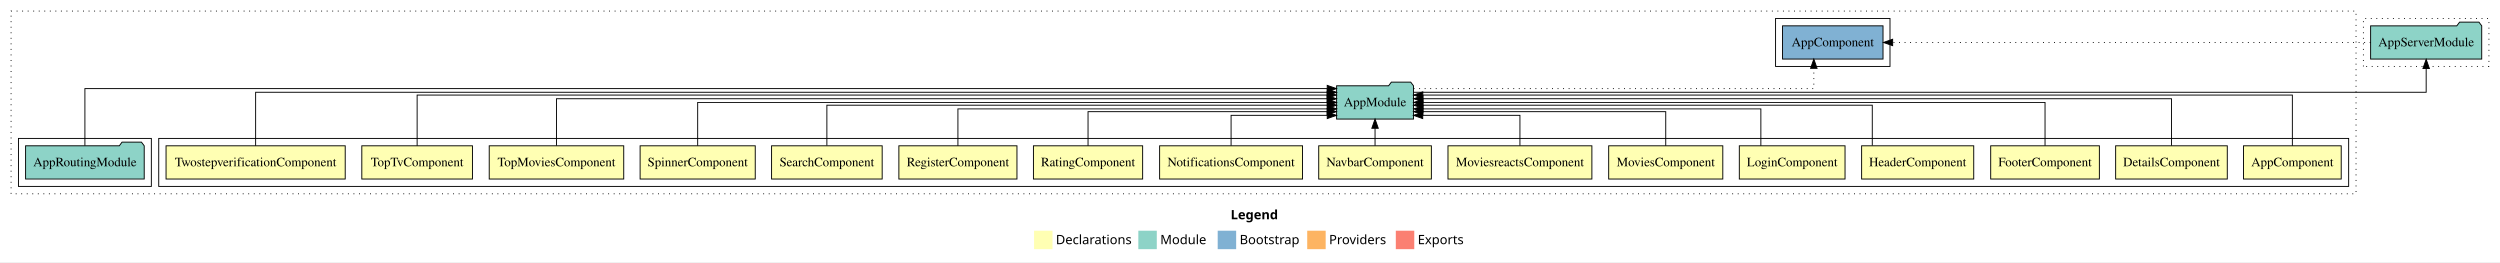
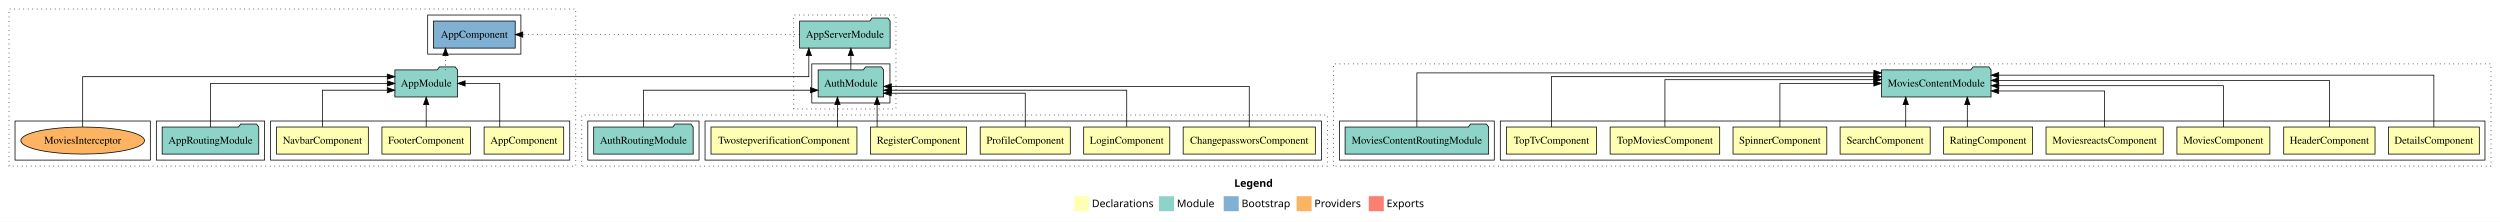
- <svg xmlns="http://www.w3.org/2000/svg" width="2709pt" height="284pt" viewBox="0.00 0.00 2709.00 284.00">
-   <g id="graph0" class="graph" transform="scale(1 1) rotate(0) translate(4 280)">
-     <polygon fill="white" stroke="transparent" points="-4,4 -4,-280 2705,-280 2705,4 -4,4" />
-     <text text-anchor="start" x="1329.51" y="-42.4" font-family="Times-12" font-weight="bold" font-size="14.00">Legend</text>
-     <polygon fill="#ffffb3" stroke="transparent" points="1116.5,-10 1116.5,-30 1136.5,-30 1136.5,-10 1116.5,-10" />
-     <text text-anchor="start" x="1140.13" y="-15.4" font-family="Times-12" font-size="14.00">  Declarations</text>
-     <polygon fill="#8dd3c7" stroke="transparent" points="1229.5,-10 1229.5,-30 1249.5,-30 1249.5,-10 1229.5,-10" />
-     <text text-anchor="start" x="1253.23" y="-15.4" font-family="Times-12" font-size="14.00">  Module</text>
-     <polygon fill="#80b1d3" stroke="transparent" points="1315.5,-10 1315.5,-30 1335.5,-30 1335.5,-10 1315.5,-10" />
-     <text text-anchor="start" x="1339.28" y="-15.4" font-family="Times-12" font-size="14.00">  Bootstrap</text>
-     <polygon fill="#fdb462" stroke="transparent" points="1412.5,-10 1412.5,-30 1432.5,-30 1432.5,-10 1412.5,-10" />
-     <text text-anchor="start" x="1436.17" y="-15.4" font-family="Times-12" font-size="14.00">  Providers</text>
-     <polygon fill="#fb8072" stroke="transparent" points="1508.5,-10 1508.5,-30 1528.5,-30 1528.5,-10 1508.5,-10" />
-     <text text-anchor="start" x="1532.23" y="-15.4" font-family="Times-12" font-size="14.00">  Exports</text>
+ <svg xmlns="http://www.w3.org/2000/svg" width="3326pt" height="295pt" viewBox="0.00 0.00 3326.00 295.00">
+   <g id="graph0" class="graph" transform="scale(1 1) rotate(0) translate(4 291)">
+     <polygon fill="white" stroke="transparent" points="-4,4 -4,-291 3322,-291 3322,4 -4,4" />
+     <text text-anchor="start" x="1638.01" y="-42.4" font-family="Times-12" font-weight="bold" font-size="14.00">Legend</text>
+     <polygon fill="#ffffb3" stroke="transparent" points="1425,-10 1425,-30 1445,-30 1445,-10 1425,-10" />
+     <text text-anchor="start" x="1448.63" y="-15.4" font-family="Times-12" font-size="14.00">  Declarations</text>
+     <polygon fill="#8dd3c7" stroke="transparent" points="1538,-10 1538,-30 1558,-30 1558,-10 1538,-10" />
+     <text text-anchor="start" x="1561.73" y="-15.4" font-family="Times-12" font-size="14.00">  Module</text>
+     <polygon fill="#80b1d3" stroke="transparent" points="1624,-10 1624,-30 1644,-30 1644,-10 1624,-10" />
+     <text text-anchor="start" x="1647.78" y="-15.4" font-family="Times-12" font-size="14.00">  Bootstrap</text>
+     <polygon fill="#fdb462" stroke="transparent" points="1721,-10 1721,-30 1741,-30 1741,-10 1721,-10" />
+     <text text-anchor="start" x="1744.67" y="-15.4" font-family="Times-12" font-size="14.00">  Providers</text>
+     <polygon fill="#fb8072" stroke="transparent" points="1817,-10 1817,-30 1837,-30 1837,-10 1817,-10" />
+     <text text-anchor="start" x="1840.73" y="-15.4" font-family="Times-12" font-size="14.00">  Exports</text>
    <g id="clust1" class="cluster">
-       <polygon fill="none" stroke="black" stroke-dasharray="1,5" points="8,-70 8,-268 2549,-268 2549,-70 8,-70" />
+       <polygon fill="none" stroke="black" stroke-dasharray="1,5" points="8,-70 8,-279 762,-279 762,-70 8,-70" />
    </g>
    <g id="clust2" class="cluster">
-       <polygon fill="none" stroke="black" points="168,-78 168,-130 2541,-130 2541,-78 168,-78" />
-     </g>
-     <g id="clust19" class="cluster">
-       <polygon fill="none" stroke="black" points="16,-78 16,-130 160,-130 160,-78 16,-78" />
-     </g>
-     <g id="clust21" class="cluster">
-       <polygon fill="none" stroke="black" points="1920,-208 1920,-260 2044,-260 2044,-208 1920,-208" />
+       <polygon fill="none" stroke="black" points="356,-78 356,-130 754,-130 754,-78 356,-78" />
+     </g>
+     <g id="clust6" class="cluster">
+       <polygon fill="none" stroke="black" points="204,-78 204,-130 348,-130 348,-78 204,-78" />
+     </g>
+     <g id="clust8" class="cluster">
+       <polygon fill="none" stroke="black" points="565,-219 565,-271 689,-271 689,-219 565,-219" />
+     </g>
+     <g id="clust9" class="cluster">
+       <polygon fill="none" stroke="black" points="16,-78 16,-130 196,-130 196,-78 16,-78" />
+     </g>
+     <g id="clust16" class="cluster">
+       <polygon fill="none" stroke="black" stroke-dasharray="1,5" points="1052,-146 1052,-271 1188,-271 1188,-146 1052,-146" />
+     </g>
+     <g id="clust18" class="cluster">
+       <polygon fill="none" stroke="black" points="1076,-154 1076,-206 1180,-206 1180,-154 1076,-154" />
+     </g>
+     <g id="clust22" class="cluster">
+       <polygon fill="none" stroke="black" stroke-dasharray="1,5" points="770,-70 770,-138 1762,-138 1762,-70 770,-70" />
+     </g>
+     <g id="clust23" class="cluster">
+       <polygon fill="none" stroke="black" points="934,-78 934,-130 1754,-130 1754,-78 934,-78" />
    </g>
    <g id="clust29" class="cluster">
-       <polygon fill="none" stroke="black" stroke-dasharray="1,5" points="2557,-208 2557,-260 2693,-260 2693,-208 2557,-208" />
+       <polygon fill="none" stroke="black" points="778,-78 778,-130 926,-130 926,-78 778,-78" />
+     </g>
+     <g id="clust39" class="cluster">
+       <polygon fill="none" stroke="black" stroke-dasharray="1,5" points="1770,-70 1770,-206 3310,-206 3310,-70 1770,-70" />
+     </g>
+     <g id="clust40" class="cluster">
+       <polygon fill="none" stroke="black" points="1992,-78 1992,-130 3302,-130 3302,-78 1992,-78" />
+     </g>
+     <g id="clust50" class="cluster">
+       <polygon fill="none" stroke="black" points="1778,-78 1778,-130 1984,-130 1984,-78 1778,-78" />
    </g>
    <g id="node1" class="node">
-       <polygon fill="#ffffb3" stroke="black" points="2532.94,-122 2427.06,-122 2427.06,-86 2532.94,-86 2532.94,-122" />
-       <text text-anchor="middle" x="2480" y="-99.8" font-family="Times,serif" font-size="14.00">AppComponent</text>
+       <polygon fill="#ffffb3" stroke="black" points="745.94,-122 640.06,-122 640.06,-86 745.94,-86 745.94,-122" />
+       <text text-anchor="middle" x="693" y="-99.8" font-family="Times,serif" font-size="14.00">AppComponent</text>
+     </g>
+     <g id="node4" class="node">
+       <polygon fill="#8dd3c7" stroke="black" points="604.66,-198 601.66,-202 580.66,-202 577.66,-198 521.34,-198 521.34,-162 604.66,-162 604.66,-198" />
+       <text text-anchor="middle" x="563" y="-175.8" font-family="Times,serif" font-size="14.00">AppModule</text>
+     </g>
+     <g id="edge1" class="edge">
+       <path fill="none" stroke="black" d="M660.88,-122.01C660.88,-144.49 660.88,-180 660.88,-180 660.88,-180 614.79,-180 614.79,-180" />
+       <polygon fill="black" stroke="black" points="614.79,-176.5 604.79,-180 614.79,-183.5 614.79,-176.5" />
+     </g>
+     <g id="node2" class="node">
+       <polygon fill="#ffffb3" stroke="black" points="621.88,-122 504.12,-122 504.12,-86 621.88,-86 621.88,-122" />
+       <text text-anchor="middle" x="563" y="-99.8" font-family="Times,serif" font-size="14.00">FooterComponent</text>
+     </g>
+     <g id="edge2" class="edge">
+       <path fill="none" stroke="black" d="M563,-122.01C563,-122.01 563,-151.85 563,-151.85" />
+       <polygon fill="black" stroke="black" points="559.5,-151.85 563,-161.85 566.5,-151.85 559.5,-151.85" />
+     </g>
+     <g id="node3" class="node">
+       <polygon fill="#ffffb3" stroke="black" points="486.03,-122 363.97,-122 363.97,-86 486.03,-86 486.03,-122" />
+       <text text-anchor="middle" x="425" y="-99.8" font-family="Times,serif" font-size="14.00">NavbarComponent</text>
+     </g>
+     <g id="edge3" class="edge">
+       <path fill="none" stroke="black" d="M425,-122.31C425,-142.15 425,-171 425,-171 425,-171 511.22,-171 511.22,-171" />
+       <polygon fill="black" stroke="black" points="511.22,-174.5 521.22,-171 511.22,-167.5 511.22,-174.5" />
+     </g>
+     <g id="node6" class="node">
+       <polygon fill="#80b1d3" stroke="black" points="681.44,-263 572.56,-263 572.56,-227 681.44,-227 681.44,-263" />
+       <text text-anchor="middle" x="627" y="-240.8" font-family="Times,serif" font-size="14.00">AppComponent </text>
+     </g>
+     <g id="edge5" class="edge">
+       <path fill="none" stroke="black" stroke-dasharray="1,5" d="M588.68,-198.11C588.68,-198.11 588.68,-216.99 588.68,-216.99" />
+       <polygon fill="black" stroke="black" points="585.18,-216.99 588.68,-226.99 592.18,-216.99 585.18,-216.99" />
+     </g>
+     <g id="node9" class="node">
+       <polygon fill="#8dd3c7" stroke="black" points="1180.19,-263 1177.19,-267 1156.19,-267 1153.19,-263 1059.81,-263 1059.81,-227 1180.19,-227 1180.19,-263" />
+       <text text-anchor="middle" x="1120" y="-240.8" font-family="Times,serif" font-size="14.00">AppServerModule</text>
+     </g>
+     <g id="edge7" class="edge">
+       <path fill="none" stroke="black" d="M604.66,-189C726.24,-189 1072.07,-189 1072.07,-189 1072.07,-189 1072.07,-216.97 1072.07,-216.97" />
+       <polygon fill="black" stroke="black" points="1068.57,-216.97 1072.07,-226.97 1075.57,-216.97 1068.57,-216.97" />
+     </g>
+     <g id="node5" class="node">
+       <polygon fill="#8dd3c7" stroke="black" points="340.27,-122 337.27,-126 316.27,-126 313.27,-122 211.73,-122 211.73,-86 340.27,-86 340.27,-122" />
+       <text text-anchor="middle" x="276" y="-99.8" font-family="Times,serif" font-size="14.00">AppRoutingModule</text>
+     </g>
+     <g id="edge4" class="edge">
+       <path fill="none" stroke="black" d="M276,-122.01C276,-144.49 276,-180 276,-180 276,-180 511.27,-180 511.27,-180" />
+       <polygon fill="black" stroke="black" points="511.27,-183.5 521.27,-180 511.27,-176.5 511.27,-183.5" />
+     </g>
+     <g id="node7" class="node">
+       <ellipse fill="#fdb462" stroke="black" cx="106" cy="-104" rx="82.22" ry="18" />
+       <text text-anchor="middle" x="106" y="-99.8" font-family="Times,serif" font-size="14.00">MoviesInterceptor</text>
+     </g>
+     <g id="edge6" class="edge">
+       <path fill="none" stroke="black" d="M106,-122.03C106,-146.98 106,-189 106,-189 106,-189 511.23,-189 511.23,-189" />
+       <polygon fill="black" stroke="black" points="511.23,-192.5 521.23,-189 511.23,-185.5 511.23,-192.5" />
+     </g>
+     <g id="node8" class="node">
+       <polygon fill="#8dd3c7" stroke="black" points="1171.55,-198 1168.55,-202 1147.55,-202 1144.55,-198 1084.45,-198 1084.45,-162 1171.55,-162 1171.55,-198" />
+       <text text-anchor="middle" x="1128" y="-175.8" font-family="Times,serif" font-size="14.00">AuthModule</text>
+     </g>
+     <g id="edge8" class="edge">
+       <path fill="none" stroke="black" d="M1128,-198.11C1128,-198.11 1128,-216.99 1128,-216.99" />
+       <polygon fill="black" stroke="black" points="1124.5,-216.99 1128,-226.99 1131.5,-216.99 1124.5,-216.99" />
+     </g>
+     <g id="edge9" class="edge">
+       <path fill="none" stroke="black" stroke-dasharray="1,5" d="M1059.55,-245C1059.55,-245 691.51,-245 691.51,-245" />
+       <polygon fill="black" stroke="black" points="691.51,-241.5 681.51,-245 691.51,-248.5 691.51,-241.5" />
+     </g>
+     <g id="node10" class="node">
+       <polygon fill="#ffffb3" stroke="black" points="1745.91,-122 1570.09,-122 1570.09,-86 1745.91,-86 1745.91,-122" />
+       <text text-anchor="middle" x="1658" y="-99.8" font-family="Times,serif" font-size="14.00">ChangepassworsComponent</text>
+     </g>
+     <g id="edge10" class="edge">
+       <path fill="none" stroke="black" d="M1658,-122.17C1658,-143.5 1658,-176 1658,-176 1658,-176 1181.82,-176 1181.82,-176" />
+       <polygon fill="black" stroke="black" points="1181.82,-172.5 1171.82,-176 1181.82,-179.5 1181.82,-172.5" />
+     </g>
+     <g id="node11" class="node">
+       <polygon fill="#ffffb3" stroke="black" points="1552.28,-122 1437.72,-122 1437.72,-86 1552.28,-86 1552.28,-122" />
+       <text text-anchor="middle" x="1495" y="-99.8" font-family="Times,serif" font-size="14.00">LoginComponent</text>
+     </g>
+     <g id="edge11" class="edge">
+       <path fill="none" stroke="black" d="M1495,-122.31C1495,-142.15 1495,-171 1495,-171 1495,-171 1181.9,-171 1181.9,-171" />
+       <polygon fill="black" stroke="black" points="1181.9,-167.5 1171.9,-171 1181.9,-174.5 1181.9,-167.5" />
+     </g>
+     <g id="node12" class="node">
+       <polygon fill="#ffffb3" stroke="black" points="1419.93,-122 1300.07,-122 1300.07,-86 1419.93,-86 1419.93,-122" />
+       <text text-anchor="middle" x="1360" y="-99.8" font-family="Times,serif" font-size="14.00">ProfileComponent</text>
+     </g>
+     <g id="edge12" class="edge">
+       <path fill="none" stroke="black" d="M1360,-122.22C1360,-140.83 1360,-167 1360,-167 1360,-167 1181.64,-167 1181.64,-167" />
+       <polygon fill="black" stroke="black" points="1181.64,-163.5 1171.64,-167 1181.64,-170.5 1181.64,-163.5" />
+     </g>
+     <g id="node13" class="node">
+       <polygon fill="#ffffb3" stroke="black" points="1281.98,-122 1154.02,-122 1154.02,-86 1281.98,-86 1281.98,-122" />
+       <text text-anchor="middle" x="1218" y="-99.8" font-family="Times,serif" font-size="14.00">RegisterComponent</text>
+     </g>
+     <g id="edge13" class="edge">
+       <path fill="none" stroke="black" d="M1162.89,-122.01C1162.89,-122.01 1162.89,-151.85 1162.89,-151.85" />
+       <polygon fill="black" stroke="black" points="1159.39,-151.85 1162.89,-161.85 1166.39,-151.85 1159.39,-151.85" />
+     </g>
+     <g id="node14" class="node">
+       <polygon fill="#ffffb3" stroke="black" points="1136.07,-122 941.93,-122 941.93,-86 1136.07,-86 1136.07,-122" />
+       <text text-anchor="middle" x="1039" y="-99.8" font-family="Times,serif" font-size="14.00">TwostepverificationComponent</text>
+     </g>
+     <g id="edge14" class="edge">
+       <path fill="none" stroke="black" d="M1110.13,-122.01C1110.13,-122.01 1110.13,-151.85 1110.13,-151.85" />
+       <polygon fill="black" stroke="black" points="1106.63,-151.85 1110.13,-161.85 1113.63,-151.85 1106.63,-151.85" />
+     </g>
+     <g id="node15" class="node">
+       <polygon fill="#8dd3c7" stroke="black" points="918.17,-122 915.17,-126 894.17,-126 891.17,-122 785.83,-122 785.83,-86 918.17,-86 918.17,-122" />
+       <text text-anchor="middle" x="852" y="-99.8" font-family="Times,serif" font-size="14.00">AuthRoutingModule</text>
+     </g>
+     <g id="edge15" class="edge">
+       <path fill="none" stroke="black" d="M852,-122.31C852,-142.15 852,-171 852,-171 852,-171 1074.27,-171 1074.27,-171" />
+       <polygon fill="black" stroke="black" points="1074.27,-174.5 1084.27,-171 1074.27,-167.5 1074.27,-174.5" />
+     </g>
+     <g id="node16" class="node">
+       <polygon fill="#ffffb3" stroke="black" points="3294.48,-122 3173.52,-122 3173.52,-86 3294.48,-86 3294.48,-122" />
+       <text text-anchor="middle" x="3234" y="-99.8" font-family="Times,serif" font-size="14.00">DetailsComponent</text>
+     </g>
+     <g id="node25" class="node">
+       <polygon fill="#8dd3c7" stroke="black" points="2644.88,-198 2641.88,-202 2620.88,-202 2617.88,-198 2499.12,-198 2499.12,-162 2644.88,-162 2644.88,-198" />
+       <text text-anchor="middle" x="2572" y="-175.8" font-family="Times,serif" font-size="14.00">MoviesContentModule</text>
+     </g>
+     <g id="edge16" class="edge">
+       <path fill="none" stroke="black" d="M3234,-122.03C3234,-147.51 3234,-191 3234,-191 3234,-191 2655.06,-191 2655.06,-191" />
+       <polygon fill="black" stroke="black" points="2655.06,-187.5 2645.06,-191 2655.06,-194.5 2655.06,-187.5" />
    </g>
    <g id="node17" class="node">
-       <polygon fill="#8dd3c7" stroke="black" points="1527.66,-187 1524.66,-191 1503.66,-191 1500.66,-187 1444.34,-187 1444.34,-151 1527.66,-151 1527.66,-187" />
-       <text text-anchor="middle" x="1486" y="-164.8" font-family="Times,serif" font-size="14.00">AppModule</text>
-     </g>
-     <g id="edge1" class="edge">
-       <path fill="none" stroke="black" d="M2480,-122.04C2480,-143.66 2480,-177 2480,-177 2480,-177 1537.76,-177 1537.76,-177" />
-       <polygon fill="black" stroke="black" points="1537.76,-173.5 1527.76,-177 1537.76,-180.5 1537.76,-173.5" />
-     </g>
-     <g id="node2" class="node">
-       <polygon fill="#ffffb3" stroke="black" points="2409.48,-122 2288.52,-122 2288.52,-86 2409.48,-86 2409.48,-122" />
-       <text text-anchor="middle" x="2349" y="-99.8" font-family="Times,serif" font-size="14.00">DetailsComponent</text>
-     </g>
-     <g id="edge2" class="edge">
-       <path fill="none" stroke="black" d="M2349,-122.13C2349,-142.57 2349,-173 2349,-173 2349,-173 1537.92,-173 1537.92,-173" />
-       <polygon fill="black" stroke="black" points="1537.92,-169.5 1527.92,-173 1537.92,-176.5 1537.92,-169.5" />
-     </g>
-     <g id="node3" class="node">
-       <polygon fill="#ffffb3" stroke="black" points="2270.88,-122 2153.12,-122 2153.12,-86 2270.88,-86 2270.88,-122" />
-       <text text-anchor="middle" x="2212" y="-99.8" font-family="Times,serif" font-size="14.00">FooterComponent</text>
-     </g>
-     <g id="edge3" class="edge">
-       <path fill="none" stroke="black" d="M2212,-122.11C2212,-141.34 2212,-169 2212,-169 2212,-169 1537.91,-169 1537.91,-169" />
-       <polygon fill="black" stroke="black" points="1537.91,-165.5 1527.91,-169 1537.91,-172.5 1537.91,-165.5" />
-     </g>
-     <g id="node4" class="node">
-       <polygon fill="#ffffb3" stroke="black" points="2134.74,-122 2013.26,-122 2013.26,-86 2134.74,-86 2134.74,-122" />
-       <text text-anchor="middle" x="2074" y="-99.8" font-family="Times,serif" font-size="14.00">HeaderComponent</text>
-     </g>
-     <g id="edge4" class="edge">
-       <path fill="none" stroke="black" d="M2024.8,-122.27C2024.8,-140.56 2024.8,-166 2024.8,-166 2024.8,-166 1537.83,-166 1537.83,-166" />
-       <polygon fill="black" stroke="black" points="1537.83,-162.5 1527.83,-166 1537.83,-169.5 1537.83,-162.5" />
-     </g>
-     <g id="node5" class="node">
-       <polygon fill="#ffffb3" stroke="black" points="1995.28,-122 1880.72,-122 1880.72,-86 1995.28,-86 1995.28,-122" />
-       <text text-anchor="middle" x="1938" y="-99.8" font-family="Times,serif" font-size="14.00">LoginComponent</text>
-     </g>
-     <g id="edge5" class="edge">
-       <path fill="none" stroke="black" d="M1904.07,-122.03C1904.07,-139.06 1904.07,-162 1904.07,-162 1904.07,-162 1538,-162 1538,-162" />
-       <polygon fill="black" stroke="black" points="1538,-158.5 1528,-162 1538,-165.5 1538,-158.5" />
-     </g>
-     <g id="node6" class="node">
-       <polygon fill="#ffffb3" stroke="black" points="1862.83,-122 1739.17,-122 1739.17,-86 1862.83,-86 1862.83,-122" />
-       <text text-anchor="middle" x="1801" y="-99.8" font-family="Times,serif" font-size="14.00">MoviesComponent</text>
-     </g>
-     <g id="edge6" class="edge">
-       <path fill="none" stroke="black" d="M1801,-122.01C1801,-138.05 1801,-159 1801,-159 1801,-159 1537.83,-159 1537.83,-159" />
-       <polygon fill="black" stroke="black" points="1537.83,-155.5 1527.83,-159 1537.83,-162.5 1537.83,-155.5" />
-     </g>
-     <g id="node7" class="node">
-       <polygon fill="#ffffb3" stroke="black" points="1720.97,-122 1565.03,-122 1565.03,-86 1720.97,-86 1720.97,-122" />
-       <text text-anchor="middle" x="1643" y="-99.8" font-family="Times,serif" font-size="14.00">MoviesreactsComponent</text>
-     </g>
-     <g id="edge7" class="edge">
-       <path fill="none" stroke="black" d="M1643,-122.12C1643,-136.78 1643,-155 1643,-155 1643,-155 1537.66,-155 1537.66,-155" />
-       <polygon fill="black" stroke="black" points="1537.66,-151.5 1527.66,-155 1537.66,-158.5 1537.66,-151.5" />
-     </g>
-     <g id="node8" class="node">
-       <polygon fill="#ffffb3" stroke="black" points="1547.03,-122 1424.97,-122 1424.97,-86 1547.03,-86 1547.03,-122" />
-       <text text-anchor="middle" x="1486" y="-99.8" font-family="Times,serif" font-size="14.00">NavbarComponent</text>
-     </g>
-     <g id="edge8" class="edge">
-       <path fill="none" stroke="black" d="M1486,-122.11C1486,-122.11 1486,-140.99 1486,-140.99" />
-       <polygon fill="black" stroke="black" points="1482.5,-140.99 1486,-150.99 1489.5,-140.99 1482.5,-140.99" />
-     </g>
-     <g id="node9" class="node">
-       <polygon fill="#ffffb3" stroke="black" points="1407.43,-122 1252.57,-122 1252.57,-86 1407.43,-86 1407.43,-122" />
-       <text text-anchor="middle" x="1330" y="-99.8" font-family="Times,serif" font-size="14.00">NotificationsComponent</text>
-     </g>
-     <g id="edge9" class="edge">
-       <path fill="none" stroke="black" d="M1330,-122.12C1330,-136.78 1330,-155 1330,-155 1330,-155 1434.19,-155 1434.19,-155" />
-       <polygon fill="black" stroke="black" points="1434.19,-158.5 1444.19,-155 1434.19,-151.5 1434.19,-158.5" />
-     </g>
-     <g id="node10" class="node">
-       <polygon fill="#ffffb3" stroke="black" points="1234.17,-122 1115.83,-122 1115.83,-86 1234.17,-86 1234.17,-122" />
-       <text text-anchor="middle" x="1175" y="-99.8" font-family="Times,serif" font-size="14.00">RatingComponent</text>
-     </g>
-     <g id="edge10" class="edge">
-       <path fill="none" stroke="black" d="M1175,-122.01C1175,-138.05 1175,-159 1175,-159 1175,-159 1434.06,-159 1434.06,-159" />
-       <polygon fill="black" stroke="black" points="1434.06,-162.5 1444.06,-159 1434.06,-155.5 1434.06,-162.5" />
-     </g>
-     <g id="node11" class="node">
-       <polygon fill="#ffffb3" stroke="black" points="1097.98,-122 970.02,-122 970.02,-86 1097.98,-86 1097.98,-122" />
-       <text text-anchor="middle" x="1034" y="-99.8" font-family="Times,serif" font-size="14.00">RegisterComponent</text>
-     </g>
-     <g id="edge11" class="edge">
-       <path fill="none" stroke="black" d="M1034,-122.03C1034,-139.06 1034,-162 1034,-162 1034,-162 1434.29,-162 1434.29,-162" />
-       <polygon fill="black" stroke="black" points="1434.29,-165.5 1444.29,-162 1434.29,-158.5 1434.29,-165.5" />
-     </g>
-     <g id="node12" class="node">
-       <polygon fill="#ffffb3" stroke="black" points="951.92,-122 832.08,-122 832.08,-86 951.92,-86 951.92,-122" />
-       <text text-anchor="middle" x="892" y="-99.8" font-family="Times,serif" font-size="14.00">SearchComponent</text>
-     </g>
-     <g id="edge12" class="edge">
-       <path fill="none" stroke="black" d="M892,-122.27C892,-140.56 892,-166 892,-166 892,-166 1434.23,-166 1434.23,-166" />
-       <polygon fill="black" stroke="black" points="1434.23,-169.5 1444.23,-166 1434.23,-162.5 1434.23,-169.5" />
-     </g>
-     <g id="node13" class="node">
-       <polygon fill="#ffffb3" stroke="black" points="814.38,-122 689.62,-122 689.62,-86 814.38,-86 814.38,-122" />
-       <text text-anchor="middle" x="752" y="-99.8" font-family="Times,serif" font-size="14.00">SpinnerComponent</text>
-     </g>
-     <g id="edge13" class="edge">
-       <path fill="none" stroke="black" d="M752,-122.11C752,-141.34 752,-169 752,-169 752,-169 1434.17,-169 1434.17,-169" />
-       <polygon fill="black" stroke="black" points="1434.17,-172.5 1444.17,-169 1434.17,-165.5 1434.17,-172.5" />
-     </g>
-     <g id="node14" class="node">
-       <polygon fill="#ffffb3" stroke="black" points="671.88,-122 526.12,-122 526.12,-86 671.88,-86 671.88,-122" />
-       <text text-anchor="middle" x="599" y="-99.8" font-family="Times,serif" font-size="14.00">TopMoviesComponent</text>
-     </g>
-     <g id="edge14" class="edge">
-       <path fill="none" stroke="black" d="M599,-122.13C599,-142.57 599,-173 599,-173 599,-173 1434.11,-173 1434.11,-173" />
-       <polygon fill="black" stroke="black" points="1434.11,-176.5 1444.11,-173 1434.11,-169.5 1434.11,-176.5" />
-     </g>
-     <g id="node15" class="node">
-       <polygon fill="#ffffb3" stroke="black" points="507.94,-122 388.06,-122 388.06,-86 507.94,-86 507.94,-122" />
-       <text text-anchor="middle" x="448" y="-99.8" font-family="Times,serif" font-size="14.00">TopTvComponent</text>
-     </g>
-     <g id="edge15" class="edge">
-       <path fill="none" stroke="black" d="M448,-122.04C448,-143.66 448,-177 448,-177 448,-177 1434.02,-177 1434.02,-177" />
-       <polygon fill="black" stroke="black" points="1434.02,-180.5 1444.02,-177 1434.02,-173.5 1434.02,-180.5" />
-     </g>
-     <g id="node16" class="node">
-       <polygon fill="#ffffb3" stroke="black" points="370.07,-122 175.93,-122 175.93,-86 370.07,-86 370.07,-122" />
-       <text text-anchor="middle" x="273" y="-99.8" font-family="Times,serif" font-size="14.00">TwostepverificationComponent</text>
-     </g>
-     <g id="edge16" class="edge">
-       <path fill="none" stroke="black" d="M273,-122.01C273,-144.49 273,-180 273,-180 273,-180 1434.25,-180 1434.25,-180" />
-       <polygon fill="black" stroke="black" points="1434.25,-183.5 1444.25,-180 1434.25,-176.5 1434.25,-183.5" />
+       <polygon fill="#ffffb3" stroke="black" points="3155.74,-122 3034.26,-122 3034.26,-86 3155.74,-86 3155.74,-122" />
+       <text text-anchor="middle" x="3095" y="-99.8" font-family="Times,serif" font-size="14.00">HeaderComponent</text>
+     </g>
+     <g id="edge17" class="edge">
+       <path fill="none" stroke="black" d="M3095,-122.15C3095,-145.76 3095,-184 3095,-184 3095,-184 2655,-184 2655,-184" />
+       <polygon fill="black" stroke="black" points="2655,-180.5 2645,-184 2655,-187.5 2655,-180.5" />
+     </g>
+     <g id="node18" class="node">
+       <polygon fill="#ffffb3" stroke="black" points="3015.83,-122 2892.17,-122 2892.17,-86 3015.83,-86 3015.83,-122" />
+       <text text-anchor="middle" x="2954" y="-99.8" font-family="Times,serif" font-size="14.00">MoviesComponent</text>
+     </g>
+     <g id="edge18" class="edge">
+       <path fill="none" stroke="black" d="M2954,-122.04C2954,-143.66 2954,-177 2954,-177 2954,-177 2655.2,-177 2655.2,-177" />
+       <polygon fill="black" stroke="black" points="2655.2,-173.5 2645.2,-177 2655.2,-180.5 2655.2,-173.5" />
    </g>
    <g id="node19" class="node">
-       <polygon fill="#80b1d3" stroke="black" points="2036.44,-252 1927.56,-252 1927.56,-216 2036.44,-216 2036.44,-252" />
-       <text text-anchor="middle" x="1982" y="-229.8" font-family="Times,serif" font-size="14.00">AppComponent </text>
-     </g>
-     <g id="edge18" class="edge">
-       <path fill="none" stroke="black" stroke-dasharray="1,5" d="M1527.78,-184C1643.8,-184 1961.46,-184 1961.46,-184 1961.46,-184 1961.46,-205.95 1961.46,-205.95" />
-       <polygon fill="black" stroke="black" points="1957.96,-205.95 1961.46,-215.95 1964.96,-205.95 1957.96,-205.95" />
+       <polygon fill="#ffffb3" stroke="black" points="2873.97,-122 2718.03,-122 2718.03,-86 2873.97,-86 2873.97,-122" />
+       <text text-anchor="middle" x="2796" y="-99.8" font-family="Times,serif" font-size="14.00">MoviesreactsComponent</text>
+     </g>
+     <g id="edge19" class="edge">
+       <path fill="none" stroke="black" d="M2796,-122.03C2796,-141.58 2796,-170 2796,-170 2796,-170 2655.04,-170 2655.04,-170" />
+       <polygon fill="black" stroke="black" points="2655.04,-166.5 2645.04,-170 2655.04,-173.5 2655.04,-166.5" />
    </g>
    <g id="node20" class="node">
-       <polygon fill="#8dd3c7" stroke="black" points="2685.19,-252 2682.19,-256 2661.19,-256 2658.19,-252 2564.81,-252 2564.81,-216 2685.19,-216 2685.19,-252" />
-       <text text-anchor="middle" x="2625" y="-229.8" font-family="Times,serif" font-size="14.00">AppServerModule</text>
-     </g>
-     <g id="edge19" class="edge">
-       <path fill="none" stroke="black" d="M1527.89,-180C1733.38,-180 2625,-180 2625,-180 2625,-180 2625,-205.72 2625,-205.72" />
-       <polygon fill="black" stroke="black" points="2621.5,-205.72 2625,-215.72 2628.5,-205.72 2621.5,-205.72" />
-     </g>
-     <g id="node18" class="node">
-       <polygon fill="#8dd3c7" stroke="black" points="152.27,-122 149.27,-126 128.27,-126 125.27,-122 23.73,-122 23.73,-86 152.27,-86 152.27,-122" />
-       <text text-anchor="middle" x="88" y="-99.8" font-family="Times,serif" font-size="14.00">AppRoutingModule</text>
-     </g>
-     <g id="edge17" class="edge">
-       <path fill="none" stroke="black" d="M88,-122.15C88,-145.76 88,-184 88,-184 88,-184 1434.16,-184 1434.16,-184" />
-       <polygon fill="black" stroke="black" points="1434.16,-187.5 1444.16,-184 1434.16,-180.5 1434.16,-187.5" />
+       <polygon fill="#ffffb3" stroke="black" points="2700.17,-122 2581.83,-122 2581.83,-86 2700.17,-86 2700.17,-122" />
+       <text text-anchor="middle" x="2641" y="-99.8" font-family="Times,serif" font-size="14.00">RatingComponent</text>
    </g>
    <g id="edge20" class="edge">
-       <path fill="none" stroke="black" stroke-dasharray="1,5" d="M2564.8,-234C2564.8,-234 2046.88,-234 2046.88,-234" />
-       <polygon fill="black" stroke="black" points="2046.88,-230.5 2036.88,-234 2046.88,-237.5 2046.88,-230.5" />
+       <path fill="none" stroke="black" d="M2613.3,-122.01C2613.3,-122.01 2613.3,-151.85 2613.3,-151.85" />
+       <polygon fill="black" stroke="black" points="2609.8,-151.85 2613.3,-161.85 2616.8,-151.85 2609.8,-151.85" />
+     </g>
+     <g id="node21" class="node">
+       <polygon fill="#ffffb3" stroke="black" points="2563.92,-122 2444.08,-122 2444.08,-86 2563.92,-86 2563.92,-122" />
+       <text text-anchor="middle" x="2504" y="-99.8" font-family="Times,serif" font-size="14.00">SearchComponent</text>
+     </g>
+     <g id="edge21" class="edge">
+       <path fill="none" stroke="black" d="M2531.39,-122.01C2531.39,-122.01 2531.39,-151.85 2531.39,-151.85" />
+       <polygon fill="black" stroke="black" points="2527.89,-151.85 2531.39,-161.85 2534.89,-151.85 2527.89,-151.85" />
+     </g>
+     <g id="node22" class="node">
+       <polygon fill="#ffffb3" stroke="black" points="2426.38,-122 2301.62,-122 2301.62,-86 2426.38,-86 2426.38,-122" />
+       <text text-anchor="middle" x="2364" y="-99.8" font-family="Times,serif" font-size="14.00">SpinnerComponent</text>
+     </g>
+     <g id="edge22" class="edge">
+       <path fill="none" stroke="black" d="M2364,-122.01C2364,-144.49 2364,-180 2364,-180 2364,-180 2488.96,-180 2488.96,-180" />
+       <polygon fill="black" stroke="black" points="2488.96,-183.5 2498.96,-180 2488.96,-176.5 2488.96,-183.5" />
+     </g>
+     <g id="node23" class="node">
+       <polygon fill="#ffffb3" stroke="black" points="2283.88,-122 2138.12,-122 2138.12,-86 2283.88,-86 2283.88,-122" />
+       <text text-anchor="middle" x="2211" y="-99.8" font-family="Times,serif" font-size="14.00">TopMoviesComponent</text>
+     </g>
+     <g id="edge23" class="edge">
+       <path fill="none" stroke="black" d="M2211,-122.38C2211,-146.28 2211,-185 2211,-185 2211,-185 2488.95,-185 2488.95,-185" />
+       <polygon fill="black" stroke="black" points="2488.95,-188.5 2498.95,-185 2488.95,-181.5 2488.95,-188.5" />
+     </g>
+     <g id="node24" class="node">
+       <polygon fill="#ffffb3" stroke="black" points="2119.94,-122 2000.06,-122 2000.06,-86 2119.94,-86 2119.94,-122" />
+       <text text-anchor="middle" x="2060" y="-99.8" font-family="Times,serif" font-size="14.00">TopTvComponent</text>
+     </g>
+     <g id="edge24" class="edge">
+       <path fill="none" stroke="black" d="M2060,-122.03C2060,-146.98 2060,-189 2060,-189 2060,-189 2488.91,-189 2488.91,-189" />
+       <polygon fill="black" stroke="black" points="2488.91,-192.5 2498.91,-189 2488.91,-185.5 2488.91,-192.5" />
+     </g>
+     <g id="node26" class="node">
+       <polygon fill="#8dd3c7" stroke="black" points="1976.49,-122 1973.49,-126 1952.49,-126 1949.49,-122 1785.51,-122 1785.51,-86 1976.49,-86 1976.49,-122" />
+       <text text-anchor="middle" x="1881" y="-99.8" font-family="Times,serif" font-size="14.00">MoviesContentRoutingModule</text>
+     </g>
+     <g id="edge25" class="edge">
+       <path fill="none" stroke="black" d="M1881,-122.21C1881,-148.51 1881,-194 1881,-194 1881,-194 2489.03,-194 2489.03,-194" />
+       <polygon fill="black" stroke="black" points="2489.03,-197.5 2499.03,-194 2489.03,-190.5 2489.03,-197.5" />
    </g>
  </g>
</svg>
